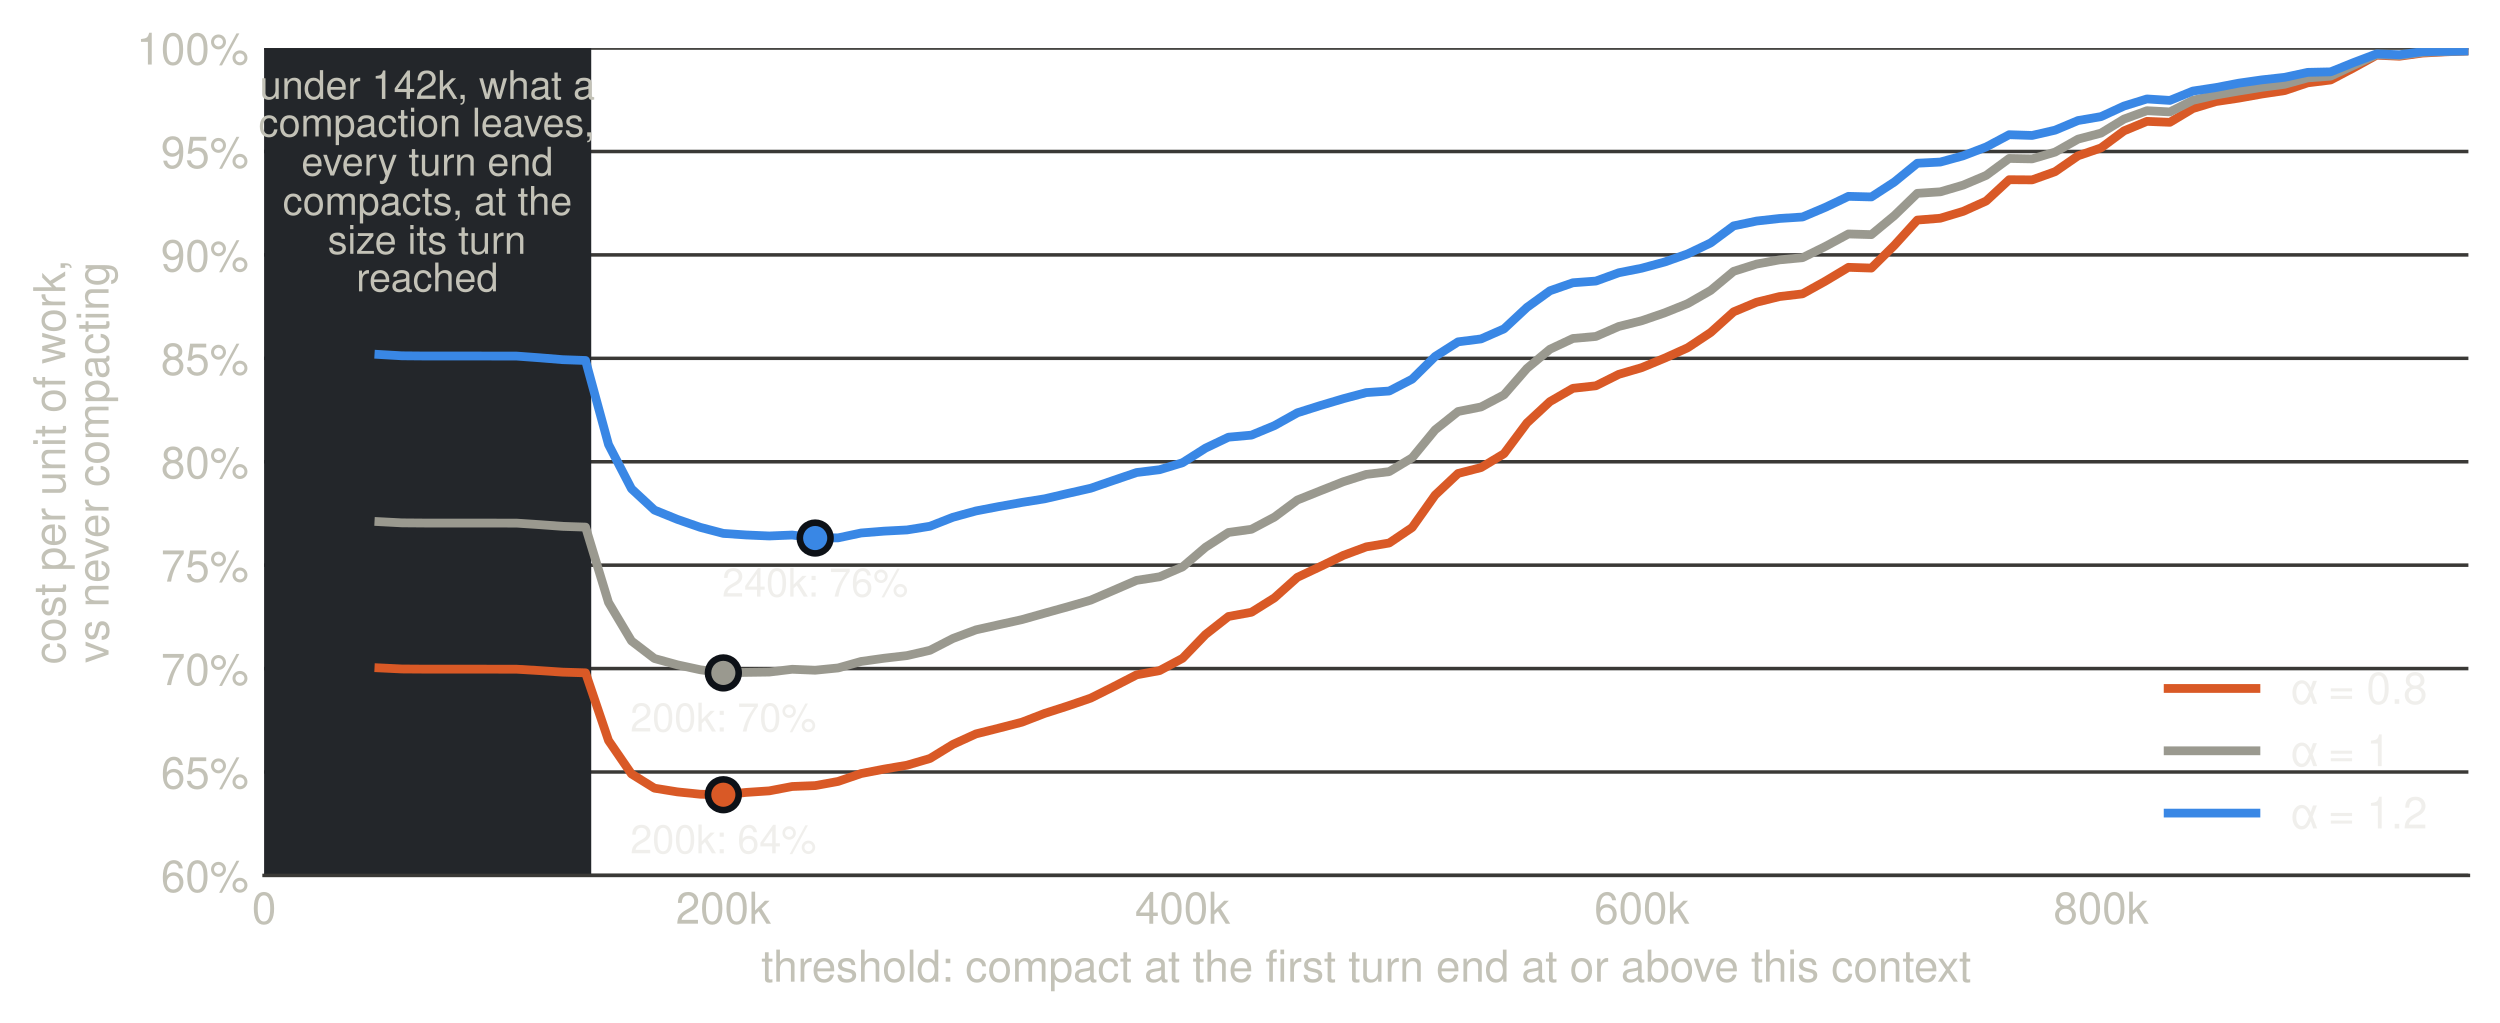
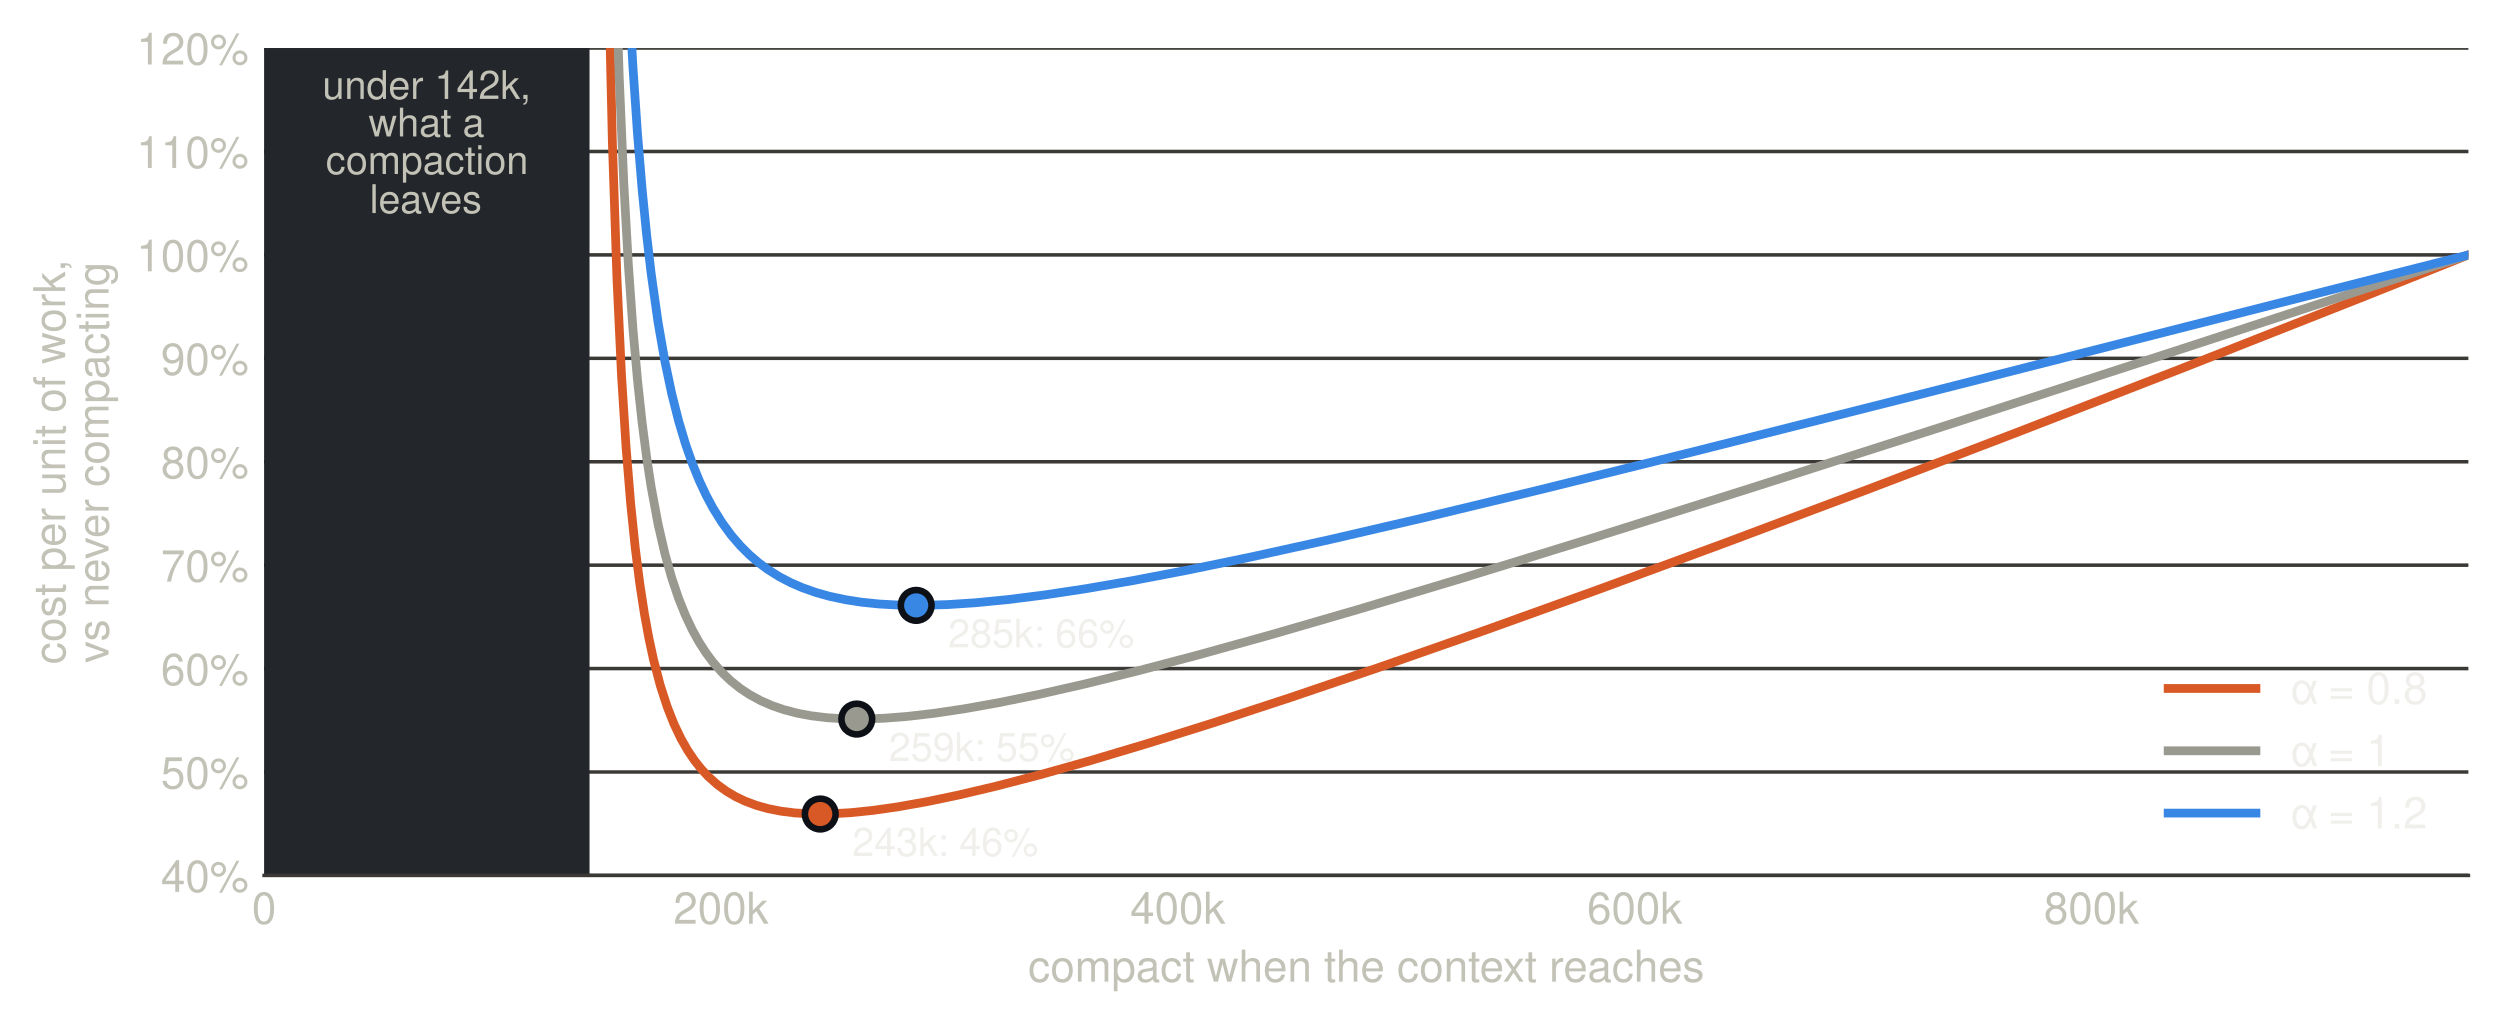
<svg xmlns="http://www.w3.org/2000/svg" xmlns:xlink="http://www.w3.org/1999/xlink" width="569.568pt" height="232.93pt" viewBox="0 0 569.568 232.93" version="1.1">
  <defs>
    <style type="text/css">*{stroke-linejoin: round; stroke-linecap: butt}</style>
  </defs>
  <g id="figure_1">
    <g id="patch_1">
      <path d="M 0 232.93  L 569.568 232.93  L 569.568 0  L 0 0  L 0 232.93  z " style="fill: none" />
    </g>
    <g id="axes_1">
      <g id="patch_2">
        <path d="M 60.168 199.446  L 562.368 199.446  L 562.368 10.95  L 60.168 10.95  L 60.168 199.446  z " style="fill: none" />
      </g>
      <g id="matplotlib.axis_1">
        <g id="xtick_1">
          <g id="line2d_1" />
          <g id="text_1">
            <text style="font-size: 10px; font-family: 'Helvetica', 'Arial', 'DejaVu Sans'; text-anchor: middle; fill: #c3c2b7" x="60.168" y="210.446" transform="rotate(-0 60.16758 210.446)">0</text>
          </g>
        </g>
        <g id="xtick_2">
          <g id="line2d_2" />
          <g id="text_2">
-             <text style="font-size: 10px; font-family: 'Helvetica', 'Arial', 'DejaVu Sans'; text-anchor: middle; fill: #c3c2b7" x="164.793" y="210.446" transform="rotate(-0 164.7926 210.446)">200k</text>
+             <text style="font-size: 10px; font-family: 'Helvetica', 'Arial', 'DejaVu Sans'; text-anchor: middle; fill: #c3c2b7" x="164.25" y="210.446" transform="rotate(-0 164.2505 210.446)">200k</text>
          </g>
        </g>
        <g id="xtick_3">
          <g id="line2d_3" />
          <g id="text_3">
-             <text style="font-size: 10px; font-family: 'Helvetica', 'Arial', 'DejaVu Sans'; text-anchor: middle; fill: #c3c2b7" x="269.418" y="210.446" transform="rotate(-0 269.4176 210.446)">400k</text>
+             <text style="font-size: 10px; font-family: 'Helvetica', 'Arial', 'DejaVu Sans'; text-anchor: middle; fill: #c3c2b7" x="268.333" y="210.446" transform="rotate(-0 268.3334 210.446)">400k</text>
          </g>
        </g>
        <g id="xtick_4">
          <g id="line2d_4" />
          <g id="text_4">
-             <text style="font-size: 10px; font-family: 'Helvetica', 'Arial', 'DejaVu Sans'; text-anchor: middle; fill: #c3c2b7" x="374.043" y="210.446" transform="rotate(-0 374.0426 210.446)">600k</text>
+             <text style="font-size: 10px; font-family: 'Helvetica', 'Arial', 'DejaVu Sans'; text-anchor: middle; fill: #c3c2b7" x="372.416" y="210.446" transform="rotate(-0 372.4163 210.446)">600k</text>
          </g>
        </g>
        <g id="xtick_5">
          <g id="line2d_5" />
          <g id="text_5">
-             <text style="font-size: 10px; font-family: 'Helvetica', 'Arial', 'DejaVu Sans'; text-anchor: middle; fill: #c3c2b7" x="478.668" y="210.446" transform="rotate(-0 478.6676 210.446)">800k</text>
+             <text style="font-size: 10px; font-family: 'Helvetica', 'Arial', 'DejaVu Sans'; text-anchor: middle; fill: #c3c2b7" x="476.499" y="210.446" transform="rotate(-0 476.4992 210.446)">800k</text>
          </g>
        </g>
        <g id="text_6">
-           <text style="font-size: 10px; font-family: 'Helvetica', 'Arial', 'DejaVu Sans'; text-anchor: middle; fill: #c3c2b7" x="311.268" y="223.645" transform="rotate(-0 311.2676 223.6452)">threshold: compact at the first turn end at or above this context</text>
+           <text style="font-size: 10px; font-family: 'Helvetica', 'Arial', 'DejaVu Sans'; text-anchor: middle; fill: #c3c2b7" x="311.268" y="223.645" transform="rotate(-0 311.2676 223.6452)">compact when the context reaches</text>
        </g>
      </g>
      <g id="matplotlib.axis_2">
        <g id="ytick_1">
          <g id="line2d_6">
-             <path d="M 60.168 199.446  L 562.368 199.446  " clip-path="url(#p92335eda85)" style="fill: none; stroke: #3a3936; stroke-width: 0.8; stroke-linecap: square" />
+             <path d="M 60.168 199.446  L 562.368 199.446  " clip-path="url(#p504b10a939)" style="fill: none; stroke: #3a3936; stroke-width: 0.8; stroke-linecap: square" />
          </g>
          <g id="line2d_7" />
          <g id="text_7">
-             <text style="font-size: 10px; font-family: 'Helvetica', 'Arial', 'DejaVu Sans'; text-anchor: end; fill: #c3c2b7" x="56.668" y="203.196" transform="rotate(-0 56.66758 203.196)">60%</text>
+             <text style="font-size: 10px; font-family: 'Helvetica', 'Arial', 'DejaVu Sans'; text-anchor: end; fill: #c3c2b7" x="56.668" y="203.196" transform="rotate(-0 56.66758 203.196)">40%</text>
          </g>
        </g>
        <g id="ytick_2">
          <g id="line2d_8">
-             <path d="M 60.168 175.884  L 562.368 175.884  " clip-path="url(#p92335eda85)" style="fill: none; stroke: #3a3936; stroke-width: 0.8; stroke-linecap: square" />
+             <path d="M 60.168 175.884  L 562.368 175.884  " clip-path="url(#p504b10a939)" style="fill: none; stroke: #3a3936; stroke-width: 0.8; stroke-linecap: square" />
          </g>
          <g id="line2d_9" />
          <g id="text_8">
-             <text style="font-size: 10px; font-family: 'Helvetica', 'Arial', 'DejaVu Sans'; text-anchor: end; fill: #c3c2b7" x="56.668" y="179.634" transform="rotate(-0 56.66758 179.634)">65%</text>
+             <text style="font-size: 10px; font-family: 'Helvetica', 'Arial', 'DejaVu Sans'; text-anchor: end; fill: #c3c2b7" x="56.668" y="179.634" transform="rotate(-0 56.66758 179.634)">50%</text>
          </g>
        </g>
        <g id="ytick_3">
          <g id="line2d_10">
-             <path d="M 60.168 152.322  L 562.368 152.322  " clip-path="url(#p92335eda85)" style="fill: none; stroke: #3a3936; stroke-width: 0.8; stroke-linecap: square" />
+             <path d="M 60.168 152.322  L 562.368 152.322  " clip-path="url(#p504b10a939)" style="fill: none; stroke: #3a3936; stroke-width: 0.8; stroke-linecap: square" />
          </g>
          <g id="line2d_11" />
          <g id="text_9">
-             <text style="font-size: 10px; font-family: 'Helvetica', 'Arial', 'DejaVu Sans'; text-anchor: end; fill: #c3c2b7" x="56.668" y="156.072" transform="rotate(-0 56.66758 156.072)">70%</text>
+             <text style="font-size: 10px; font-family: 'Helvetica', 'Arial', 'DejaVu Sans'; text-anchor: end; fill: #c3c2b7" x="56.668" y="156.072" transform="rotate(-0 56.66758 156.072)">60%</text>
          </g>
        </g>
        <g id="ytick_4">
          <g id="line2d_12">
-             <path d="M 60.168 128.76  L 562.368 128.76  " clip-path="url(#p92335eda85)" style="fill: none; stroke: #3a3936; stroke-width: 0.8; stroke-linecap: square" />
+             <path d="M 60.168 128.76  L 562.368 128.76  " clip-path="url(#p504b10a939)" style="fill: none; stroke: #3a3936; stroke-width: 0.8; stroke-linecap: square" />
          </g>
          <g id="line2d_13" />
          <g id="text_10">
-             <text style="font-size: 10px; font-family: 'Helvetica', 'Arial', 'DejaVu Sans'; text-anchor: end; fill: #c3c2b7" x="56.668" y="132.51" transform="rotate(-0 56.66758 132.51)">75%</text>
+             <text style="font-size: 10px; font-family: 'Helvetica', 'Arial', 'DejaVu Sans'; text-anchor: end; fill: #c3c2b7" x="56.668" y="132.51" transform="rotate(-0 56.66758 132.51)">70%</text>
          </g>
        </g>
        <g id="ytick_5">
          <g id="line2d_14">
-             <path d="M 60.168 105.198  L 562.368 105.198  " clip-path="url(#p92335eda85)" style="fill: none; stroke: #3a3936; stroke-width: 0.8; stroke-linecap: square" />
+             <path d="M 60.168 105.198  L 562.368 105.198  " clip-path="url(#p504b10a939)" style="fill: none; stroke: #3a3936; stroke-width: 0.8; stroke-linecap: square" />
          </g>
          <g id="line2d_15" />
          <g id="text_11">
            <text style="font-size: 10px; font-family: 'Helvetica', 'Arial', 'DejaVu Sans'; text-anchor: end; fill: #c3c2b7" x="56.668" y="108.948" transform="rotate(-0 56.66758 108.948)">80%</text>
          </g>
        </g>
        <g id="ytick_6">
          <g id="line2d_16">
-             <path d="M 60.168 81.636  L 562.368 81.636  " clip-path="url(#p92335eda85)" style="fill: none; stroke: #3a3936; stroke-width: 0.8; stroke-linecap: square" />
+             <path d="M 60.168 81.636  L 562.368 81.636  " clip-path="url(#p504b10a939)" style="fill: none; stroke: #3a3936; stroke-width: 0.8; stroke-linecap: square" />
          </g>
          <g id="line2d_17" />
          <g id="text_12">
-             <text style="font-size: 10px; font-family: 'Helvetica', 'Arial', 'DejaVu Sans'; text-anchor: end; fill: #c3c2b7" x="56.668" y="85.386" transform="rotate(-0 56.66758 85.386)">85%</text>
+             <text style="font-size: 10px; font-family: 'Helvetica', 'Arial', 'DejaVu Sans'; text-anchor: end; fill: #c3c2b7" x="56.668" y="85.386" transform="rotate(-0 56.66758 85.386)">90%</text>
          </g>
        </g>
        <g id="ytick_7">
          <g id="line2d_18">
-             <path d="M 60.168 58.074  L 562.368 58.074  " clip-path="url(#p92335eda85)" style="fill: none; stroke: #3a3936; stroke-width: 0.8; stroke-linecap: square" />
+             <path d="M 60.168 58.074  L 562.368 58.074  " clip-path="url(#p504b10a939)" style="fill: none; stroke: #3a3936; stroke-width: 0.8; stroke-linecap: square" />
          </g>
          <g id="line2d_19" />
          <g id="text_13">
-             <text style="font-size: 10px; font-family: 'Helvetica', 'Arial', 'DejaVu Sans'; text-anchor: end; fill: #c3c2b7" x="56.668" y="61.824" transform="rotate(-0 56.66758 61.824)">90%</text>
+             <text style="font-size: 10px; font-family: 'Helvetica', 'Arial', 'DejaVu Sans'; text-anchor: end; fill: #c3c2b7" x="56.668" y="61.824" transform="rotate(-0 56.66758 61.824)">100%</text>
          </g>
        </g>
        <g id="ytick_8">
          <g id="line2d_20">
-             <path d="M 60.168 34.512  L 562.368 34.512  " clip-path="url(#p92335eda85)" style="fill: none; stroke: #3a3936; stroke-width: 0.8; stroke-linecap: square" />
+             <path d="M 60.168 34.512  L 562.368 34.512  " clip-path="url(#p504b10a939)" style="fill: none; stroke: #3a3936; stroke-width: 0.8; stroke-linecap: square" />
          </g>
          <g id="line2d_21" />
          <g id="text_14">
-             <text style="font-size: 10px; font-family: 'Helvetica', 'Arial', 'DejaVu Sans'; text-anchor: end; fill: #c3c2b7" x="56.668" y="38.262" transform="rotate(-0 56.66758 38.262)">95%</text>
+             <text style="font-size: 10px; font-family: 'Helvetica', 'Arial', 'DejaVu Sans'; text-anchor: end; fill: #c3c2b7" x="56.668" y="38.262" transform="rotate(-0 56.66758 38.262)">110%</text>
          </g>
        </g>
        <g id="ytick_9">
          <g id="line2d_22">
-             <path d="M 60.168 10.95  L 562.368 10.95  " clip-path="url(#p92335eda85)" style="fill: none; stroke: #3a3936; stroke-width: 0.8; stroke-linecap: square" />
+             <path d="M 60.168 10.95  L 562.368 10.95  " clip-path="url(#p504b10a939)" style="fill: none; stroke: #3a3936; stroke-width: 0.8; stroke-linecap: square" />
          </g>
          <g id="line2d_23" />
          <g id="text_15">
-             <text style="font-size: 10px; font-family: 'Helvetica', 'Arial', 'DejaVu Sans'; text-anchor: end; fill: #c3c2b7" x="56.668" y="14.7" transform="rotate(-0 56.66758 14.7)">100%</text>
+             <text style="font-size: 10px; font-family: 'Helvetica', 'Arial', 'DejaVu Sans'; text-anchor: end; fill: #c3c2b7" x="56.668" y="14.7" transform="rotate(-0 56.66758 14.7)">120%</text>
          </g>
        </g>
        <g id="text_16">
          <text style="font-size: 10px; font-family: 'Helvetica', 'Arial', 'DejaVu Sans'; fill: #c3c2b7" transform="translate(14.84893 151.3253) rotate(-90)">cost per unit of work,</text>
          <text style="font-size: 10px; font-family: 'Helvetica', 'Arial', 'DejaVu Sans'; fill: #c3c2b7" transform="translate(24.73115 151.0496) rotate(-90)">vs never compacting</text>
        </g>
      </g>
      <g id="patch_3">
-         <path d="M 60.168 199.446  L 134.696 199.446  L 134.696 10.95  L 60.168 10.95  z " clip-path="url(#p92335eda85)" style="fill: #23262a" />
+         <path d="M 60.168 199.446  L 134.31 199.446  L 134.31 10.95  L 60.168 10.95  z " clip-path="url(#p504b10a939)" style="fill: #23262a" />
      </g>
      <g id="line2d_24">
-         <path d="M 86.324 152.157  L 91.555 152.409  L 96.786 152.447  L 102.018 152.447  L 107.249 152.447  L 112.48 152.455  L 117.711 152.464  L 122.943 152.78  L 128.174 153.133  L 133.405 153.289  L 138.636 168.711  L 143.868 176.326  L 149.099 179.569  L 154.33 180.413  L 159.561 180.95  L 164.793 181.06  L 170.024 180.531  L 175.255 180.182  L 180.486 179.185  L 185.718 178.981  L 190.949 178.03  L 196.18 176.236  L 201.411 175.223  L 206.643 174.332  L 211.874 172.802  L 217.105 169.593  L 222.336 167.208  L 227.568 165.89  L 232.799 164.539  L 238.03 162.522  L 243.261 160.846  L 248.493 159.049  L 253.724 156.435  L 258.955 153.744  L 264.186 152.78  L 269.418 149.983  L 274.649 144.557  L 279.88 140.45  L 285.111 139.489  L 290.343 136.213  L 295.574 131.532  L 300.805 129.07  L 306.036 126.532  L 311.268 124.59  L 316.499 123.709  L 321.73 120.176  L 326.961 112.792  L 332.193 107.865  L 337.424 106.523  L 342.655 103.362  L 347.886 96.349  L 353.118 91.493  L 358.349 88.472  L 363.58 87.893  L 368.811 85.278  L 374.043 83.751  L 379.274 81.584  L 384.505 79.221  L 389.736 75.751  L 394.968 71.041  L 400.199 68.855  L 405.43 67.562  L 410.661 66.945  L 415.893 64.041  L 421.124 60.905  L 426.355 61.075  L 431.586 55.895  L 436.818 50.138  L 442.049 49.719  L 447.28 48.148  L 452.511 45.791  L 457.743 40.944  L 462.974 40.98  L 468.205 39.112  L 473.436 35.496  L 478.668 33.696  L 483.899 29.815  L 489.13 27.648  L 494.361 27.864  L 499.593 24.729  L 504.824 23.142  L 510.055 22.359  L 515.286 21.423  L 520.518 20.637  L 525.749 18.871  L 530.98 18.224  L 536.211 15.461  L 541.443 12.573  L 546.674 12.812  L 551.905 12.092  L 557.136 11.811  L 562.368 11.599  " clip-path="url(#p92335eda85)" style="fill: none; stroke: #d95926; stroke-width: 2; stroke-linecap: square" />
+         <path d="M 138.743 -1  L 139.514 32.29  L 140.555 63.359  L 141.595 85.446  L 142.636 101.92  L 143.677 114.651  L 144.718 124.763  L 145.759 132.969  L 146.8 139.746  L 147.84 145.425  L 148.881 150.239  L 150.442 156.207  L 152.004 161.025  L 153.565 164.971  L 155.126 168.243  L 156.687 170.981  L 158.249 173.29  L 159.81 175.248  L 161.371 176.917  L 163.453 178.771  L 165.534 180.279  L 167.616 181.505  L 169.698 182.501  L 172.3 183.477  L 174.902 184.209  L 178.024 184.826  L 181.147 185.211  L 184.79 185.425  L 188.953 185.42  L 193.637 185.163  L 198.841 184.633  L 204.566 183.818  L 211.331 182.61  L 218.617 181.082  L 226.943 179.113  L 236.831 176.542  L 248.28 173.325  L 261.291 169.436  L 276.383 164.69  L 294.077 158.886  L 314.373 151.988  L 337.792 143.785  L 363.812 134.432  L 392.956 123.718  L 425.221 111.615  L 460.089 98.297  L 497.559 83.746  L 537.631 67.943  L 562.368 58.074  L 562.368 58.074  " clip-path="url(#p504b10a939)" style="fill: none; stroke: #d95926; stroke-width: 2; stroke-linecap: square" />
      </g>
      <g id="line2d_25">
-         <path d="M 86.324 118.845  L 91.555 119.122  L 96.786 119.164  L 102.018 119.164  L 107.249 119.164  L 112.48 119.173  L 117.711 119.182  L 122.943 119.531  L 128.174 119.919  L 133.405 120.091  L 138.636 137.254  L 143.868 146.023  L 149.099 150.024  L 154.33 151.464  L 159.561 152.598  L 164.793 153.307  L 170.024 153.19  L 175.255 153.114  L 180.486 152.48  L 185.718 152.696  L 190.949 152.175  L 196.18 150.699  L 201.411 149.966  L 206.643 149.362  L 211.874 148.155  L 217.105 145.461  L 222.336 143.502  L 227.568 142.329  L 232.799 141.17  L 238.03 139.693  L 243.261 138.242  L 248.493 136.73  L 253.724 134.484  L 258.955 132.218  L 264.186 131.409  L 269.418 129.156  L 274.649 124.681  L 279.88 121.308  L 285.111 120.586  L 290.343 117.81  L 295.574 113.92  L 300.805 111.824  L 306.036 109.754  L 311.268 108.083  L 316.499 107.451  L 321.73 104.293  L 326.961 97.931  L 332.193 93.752  L 337.424 92.712  L 342.655 89.952  L 347.886 83.933  L 353.118 79.567  L 358.349 77.115  L 363.58 76.651  L 368.811 74.374  L 374.043 73.067  L 379.274 71.269  L 384.505 69.163  L 389.736 66.167  L 394.968 61.815  L 400.199 60.162  L 405.43 59.2  L 410.661 58.711  L 415.893 56.129  L 421.124 53.301  L 426.355 53.453  L 431.586 49.119  L 436.818 44.045  L 442.049 43.704  L 447.28 42.169  L 452.511 39.954  L 457.743 36.098  L 462.974 36.198  L 468.205 34.651  L 473.436 31.698  L 478.668 30.325  L 483.899 27.134  L 489.13 25.222  L 494.361 25.499  L 499.593 22.854  L 504.824 21.64  L 510.055 20.738  L 515.286 19.889  L 520.518 19.194  L 525.749 17.74  L 530.98 17.35  L 536.211 14.896  L 541.443 12.447  L 546.674 12.651  L 551.905 11.939  L 557.136 11.751  L 562.368 11.599  " clip-path="url(#p92335eda85)" style="fill: none; stroke: #9a998f; stroke-width: 2; stroke-linecap: square" />
+         <path d="M 140.462 -1  L 141.075 17.461  L 142.116 41.793  L 143.157 60.317  L 144.197 74.868  L 145.238 86.581  L 146.279 96.195  L 147.32 104.216  L 148.361 110.996  L 149.922 119.384  L 151.483 126.152  L 153.045 131.704  L 154.606 136.322  L 156.167 140.204  L 157.728 143.499  L 159.289 146.317  L 160.851 148.742  L 162.412 150.838  L 164.494 153.212  L 166.575 155.189  L 168.657 156.842  L 170.739 158.226  L 173.341 159.644  L 175.943 160.775  L 178.545 161.67  L 181.667 162.487  L 184.79 163.073  L 188.433 163.519  L 192.596 163.773  L 196.759 163.806  L 201.443 163.631  L 206.647 163.225  L 212.892 162.502  L 219.658 161.492  L 227.464 160.098  L 236.311 158.291  L 246.719 155.93  L 258.689 152.98  L 272.74 149.28  L 289.393 144.656  L 309.169 138.923  L 333.108 131.741  L 362.251 122.753  L 398.16 111.434  L 442.915 97.083  L 500.161 78.481  L 562.368 58.074  L 562.368 58.074  " clip-path="url(#p504b10a939)" style="fill: none; stroke: #9a998f; stroke-width: 2; stroke-linecap: square" />
      </g>
      <g id="line2d_26">
-         <path d="M 86.324 80.755  L 91.555 81.061  L 96.786 81.107  L 102.018 81.107  L 107.249 81.107  L 112.48 81.117  L 117.711 81.127  L 122.943 81.512  L 128.174 81.941  L 133.405 82.131  L 138.636 101.281  L 143.868 111.357  L 149.099 116.21  L 154.33 118.33  L 159.561 120.149  L 164.793 121.524  L 170.024 121.882  L 175.255 122.111  L 180.486 121.895  L 185.718 122.577  L 190.949 122.538  L 196.18 121.429  L 201.411 121.01  L 206.643 120.734  L 211.874 119.896  L 217.105 117.847  L 222.336 116.411  L 227.568 115.407  L 232.799 114.47  L 238.03 113.637  L 243.261 112.422  L 248.493 111.237  L 253.724 109.432  L 258.955 107.65  L 264.186 107.011  L 269.418 105.419  L 274.649 102.096  L 279.88 99.604  L 285.111 99.135  L 290.343 96.968  L 295.574 94.047  L 300.805 92.396  L 306.036 90.84  L 311.268 89.443  L 316.499 89.087  L 321.73 86.373  L 326.961 81.211  L 332.193 77.879  L 337.424 77.216  L 342.655 74.919  L 347.886 70.031  L 353.118 66.246  L 358.349 64.422  L 363.58 64.034  L 368.811 62.137  L 374.043 61.101  L 379.274 59.683  L 384.505 57.834  L 389.736 55.339  L 394.968 51.461  L 400.199 50.361  L 405.43 49.775  L 410.661 49.438  L 415.893 47.224  L 421.124 44.733  L 426.355 44.866  L 431.586 41.461  L 436.818 37.189  L 442.049 36.921  L 447.28 35.486  L 452.511 33.475  L 457.743 30.692  L 462.974 30.861  L 468.205 29.657  L 473.436 27.461  L 478.668 26.568  L 483.899 24.163  L 489.13 22.543  L 494.361 22.876  L 499.593 20.747  L 504.824 19.952  L 510.055 18.948  L 515.286 18.198  L 520.518 17.617  L 525.749 16.487  L 530.98 16.37  L 536.211 14.26  L 541.443 12.27  L 546.674 12.472  L 551.905 11.774  L 557.136 11.685  L 562.368 11.599  " clip-path="url(#p92335eda85)" style="fill: none; stroke: #3987e5; stroke-width: 2; stroke-linecap: square" />
+         <path d="M 143.297 -1  L 144.197 15.212  L 145.238 30.457  L 146.279 42.999  L 147.32 53.485  L 148.361 62.372  L 149.922 73.405  L 151.483 82.35  L 153.045 89.727  L 154.606 95.899  L 156.167 101.124  L 157.728 105.592  L 159.289 109.443  L 160.851 112.788  L 162.412 115.71  L 164.494 119.063  L 166.575 121.904  L 168.657 124.327  L 170.739 126.404  L 172.82 128.19  L 174.902 129.73  L 177.504 131.364  L 180.106 132.726  L 182.708 133.859  L 185.831 134.967  L 188.953 135.845  L 192.596 136.626  L 196.239 137.191  L 200.402 137.617  L 205.086 137.867  L 210.29 137.912  L 216.015 137.734  L 222.26 137.321  L 229.545 136.61  L 237.872 135.561  L 247.24 134.148  L 258.168 132.261  L 270.658 129.87  L 285.23 126.849  L 302.924 122.94  L 324.261 117.988  L 350.802 111.589  L 386.19 102.815  L 439.272 89.399  L 562.368 58.074  L 562.368 58.074  " clip-path="url(#p504b10a939)" style="fill: none; stroke: #3987e5; stroke-width: 2; stroke-linecap: square" />
      </g>
      <g id="patch_4">
        <path d="M 60.168 199.446  L 562.368 199.446  " style="fill: none; stroke: #3a3936; stroke-width: 0.8; stroke-linejoin: miter; stroke-linecap: square" />
      </g>
      <g id="text_17">
-         <text style="font-size: 9px; font-family: 'Helvetica', 'Arial', 'DejaVu Sans'; fill: #c3c2b7" transform="translate(59.15846 22.54643)">under 142k, what a</text>
-         <text style="font-size: 9px; font-family: 'Helvetica', 'Arial', 'DejaVu Sans'; fill: #c3c2b7" transform="translate(58.91378 31.0938)">compaction leaves,</text>
-         <text style="font-size: 9px; font-family: 'Helvetica', 'Arial', 'DejaVu Sans'; fill: #c3c2b7" transform="translate(68.66752 39.9878)">every turn end</text>
-         <text style="font-size: 9px; font-family: 'Helvetica', 'Arial', 'DejaVu Sans'; fill: #c3c2b7" transform="translate(64.41784 48.93524)">compacts, at the</text>
-         <text style="font-size: 9px; font-family: 'Helvetica', 'Arial', 'DejaVu Sans'; fill: #c3c2b7" transform="translate(74.67573 57.82925)">size its turn</text>
-         <text style="font-size: 9px; font-family: 'Helvetica', 'Arial', 'DejaVu Sans'; fill: #c3c2b7" transform="translate(81.1712 66.37661)">reached</text>
+         <text style="font-size: 9px; font-family: 'Helvetica', 'Arial', 'DejaVu Sans'; fill: #c3c2b7" transform="translate(73.47296 22.54643)">under 142k,</text>
+         <text style="font-size: 9px; font-family: 'Helvetica', 'Arial', 'DejaVu Sans'; fill: #c3c2b7" transform="translate(83.98117 31.0938)">what a</text>
+         <text style="font-size: 9px; font-family: 'Helvetica', 'Arial', 'DejaVu Sans'; fill: #c3c2b7" transform="translate(74.22812 39.64116)">compaction</text>
+         <text style="font-size: 9px; font-family: 'Helvetica', 'Arial', 'DejaVu Sans'; fill: #c3c2b7" transform="translate(84.23148 48.53516)">leaves</text>
      </g>
      <g id="line2d_27">
        <defs>
          <path id="mec0bd2ce93" d="M 0 3.5  C 0.928 3.5 1.819 3.131 2.475 2.475  C 3.131 1.819 3.5 0.928 3.5 0  C 3.5 -0.928 3.131 -1.819 2.475 -2.475  C 1.819 -3.131 0.928 -3.5 0 -3.5  C -0.928 -3.5 -1.819 -3.131 -2.475 -2.475  C -3.131 -1.819 -3.5 -0.928 -3.5 0  C -3.5 0.928 -3.131 1.819 -2.475 2.475  C -1.819 3.131 -0.928 3.5 0 3.5  z " style="stroke: #0d1117; stroke-width: 1.5" />
        </defs>
-         <g clip-path="url(#p92335eda85)">
-           <use xlink:href="#mec0bd2ce93" x="164.793" y="181.06" style="fill: #d95926; stroke: #0d1117; stroke-width: 1.5" />
+         <g clip-path="url(#p504b10a939)">
+           <use xlink:href="#mec0bd2ce93" x="186.871" y="185.452" style="fill: #d95926; stroke: #0d1117; stroke-width: 1.5" />
        </g>
      </g>
      <g id="text_18">
-         <text style="font-size: 9px; font-family: 'Helvetica', 'Arial', 'DejaVu Sans'; text-anchor: middle; fill: #f0efec" x="164.793" y="194.407" transform="rotate(-0 164.7926 194.4072)">200k: 64%</text>
+         <text style="font-size: 9px; font-family: 'Helvetica', 'Arial', 'DejaVu Sans'; text-anchor: start; fill: #f0efec" x="194.157" y="195.029" transform="rotate(-0 194.1573 195.0294)">243k: 46%</text>
      </g>
      <g id="line2d_28">
        <defs>
          <path id="md3c864d577" d="M 0 3.5  C 0.928 3.5 1.819 3.131 2.475 2.475  C 3.131 1.819 3.5 0.928 3.5 0  C 3.5 -0.928 3.131 -1.819 2.475 -2.475  C 1.819 -3.131 0.928 -3.5 0 -3.5  C -0.928 -3.5 -1.819 -3.131 -2.475 -2.475  C -3.131 -1.819 -3.5 -0.928 -3.5 0  C -3.5 0.928 -3.131 1.819 -2.475 2.475  C -1.819 3.131 -0.928 3.5 0 3.5  z " style="stroke: #0d1117; stroke-width: 1.5" />
        </defs>
-         <g clip-path="url(#p92335eda85)">
-           <use xlink:href="#md3c864d577" x="164.793" y="153.307" style="fill: #9a998f; stroke: #0d1117; stroke-width: 1.5" />
+         <g clip-path="url(#p504b10a939)">
+           <use xlink:href="#md3c864d577" x="195.198" y="163.817" style="fill: #9a998f; stroke: #0d1117; stroke-width: 1.5" />
        </g>
      </g>
      <g id="text_19">
-         <text style="font-size: 9px; font-family: 'Helvetica', 'Arial', 'DejaVu Sans'; text-anchor: middle; fill: #f0efec" x="164.793" y="166.654" transform="rotate(-0 164.7926 166.6541)">200k: 70%</text>
+         <text style="font-size: 9px; font-family: 'Helvetica', 'Arial', 'DejaVu Sans'; text-anchor: start; fill: #f0efec" x="202.484" y="173.394" transform="rotate(-0 202.4839 173.3941)">259k: 55%</text>
      </g>
      <g id="line2d_29">
        <defs>
          <path id="m3e93c00f11" d="M 0 3.5  C 0.928 3.5 1.819 3.131 2.475 2.475  C 3.131 1.819 3.5 0.928 3.5 0  C 3.5 -0.928 3.131 -1.819 2.475 -2.475  C 1.819 -3.131 0.928 -3.5 0 -3.5  C -0.928 -3.5 -1.819 -3.131 -2.475 -2.475  C -3.131 -1.819 -3.5 -0.928 -3.5 0  C -3.5 0.928 -3.131 1.819 -2.475 2.475  C -1.819 3.131 -0.928 3.5 0 3.5  z " style="stroke: #0d1117; stroke-width: 1.5" />
        </defs>
-         <g clip-path="url(#p92335eda85)">
-           <use xlink:href="#m3e93c00f11" x="185.718" y="122.577" style="fill: #3987e5; stroke: #0d1117; stroke-width: 1.5" />
+         <g clip-path="url(#p504b10a939)">
+           <use xlink:href="#m3e93c00f11" x="208.729" y="137.921" style="fill: #3987e5; stroke: #0d1117; stroke-width: 1.5" />
        </g>
      </g>
      <g id="text_20">
-         <text style="font-size: 9px; font-family: 'Helvetica', 'Arial', 'DejaVu Sans'; text-anchor: middle; fill: #f0efec" x="185.718" y="135.925" transform="rotate(-0 185.7176 135.9247)">240k: 76%</text>
+         <text style="font-size: 9px; font-family: 'Helvetica', 'Arial', 'DejaVu Sans'; text-anchor: start; fill: #f0efec" x="216.015" y="147.498" transform="rotate(-0 216.0147 147.4984)">285k: 66%</text>
      </g>
      <g id="legend_1">
        <g id="line2d_30">
          <path d="M 493.963 156.848  L 503.963 156.848  L 513.963 156.848  " style="fill: none; stroke: #d95926; stroke-width: 2; stroke-linecap: square" />
        </g>
        <g id="text_21">
          <text style="font-size: 10px; font-family: 'Helvetica', 'Arial', 'DejaVu Sans'; text-anchor: start; fill: #f0efec" x="521.963" y="160.348" transform="rotate(-0 521.9629 160.3483)">α = 0.8</text>
        </g>
        <g id="line2d_31">
          <path d="M 493.963 171.048  L 503.963 171.048  L 513.963 171.048  " style="fill: none; stroke: #9a998f; stroke-width: 2; stroke-linecap: square" />
        </g>
        <g id="text_22">
          <text style="font-size: 10px; font-family: 'Helvetica', 'Arial', 'DejaVu Sans'; text-anchor: start; fill: #f0efec" x="521.963" y="174.548" transform="rotate(-0 521.9629 174.5476)">α = 1</text>
        </g>
        <g id="line2d_32">
          <path d="M 493.963 185.247  L 503.963 185.247  L 513.963 185.247  " style="fill: none; stroke: #3987e5; stroke-width: 2; stroke-linecap: square" />
        </g>
        <g id="text_23">
          <text style="font-size: 10px; font-family: 'Helvetica', 'Arial', 'DejaVu Sans'; text-anchor: start; fill: #f0efec" x="521.963" y="188.747" transform="rotate(-0 521.9629 188.7468)">α = 1.2</text>
        </g>
      </g>
    </g>
  </g>
  <defs>
-     <clipPath id="p92335eda85">
+     <clipPath id="p504b10a939">
      <rect x="60.168" y="10.95" width="502.2" height="188.496" />
    </clipPath>
  </defs>
</svg>
